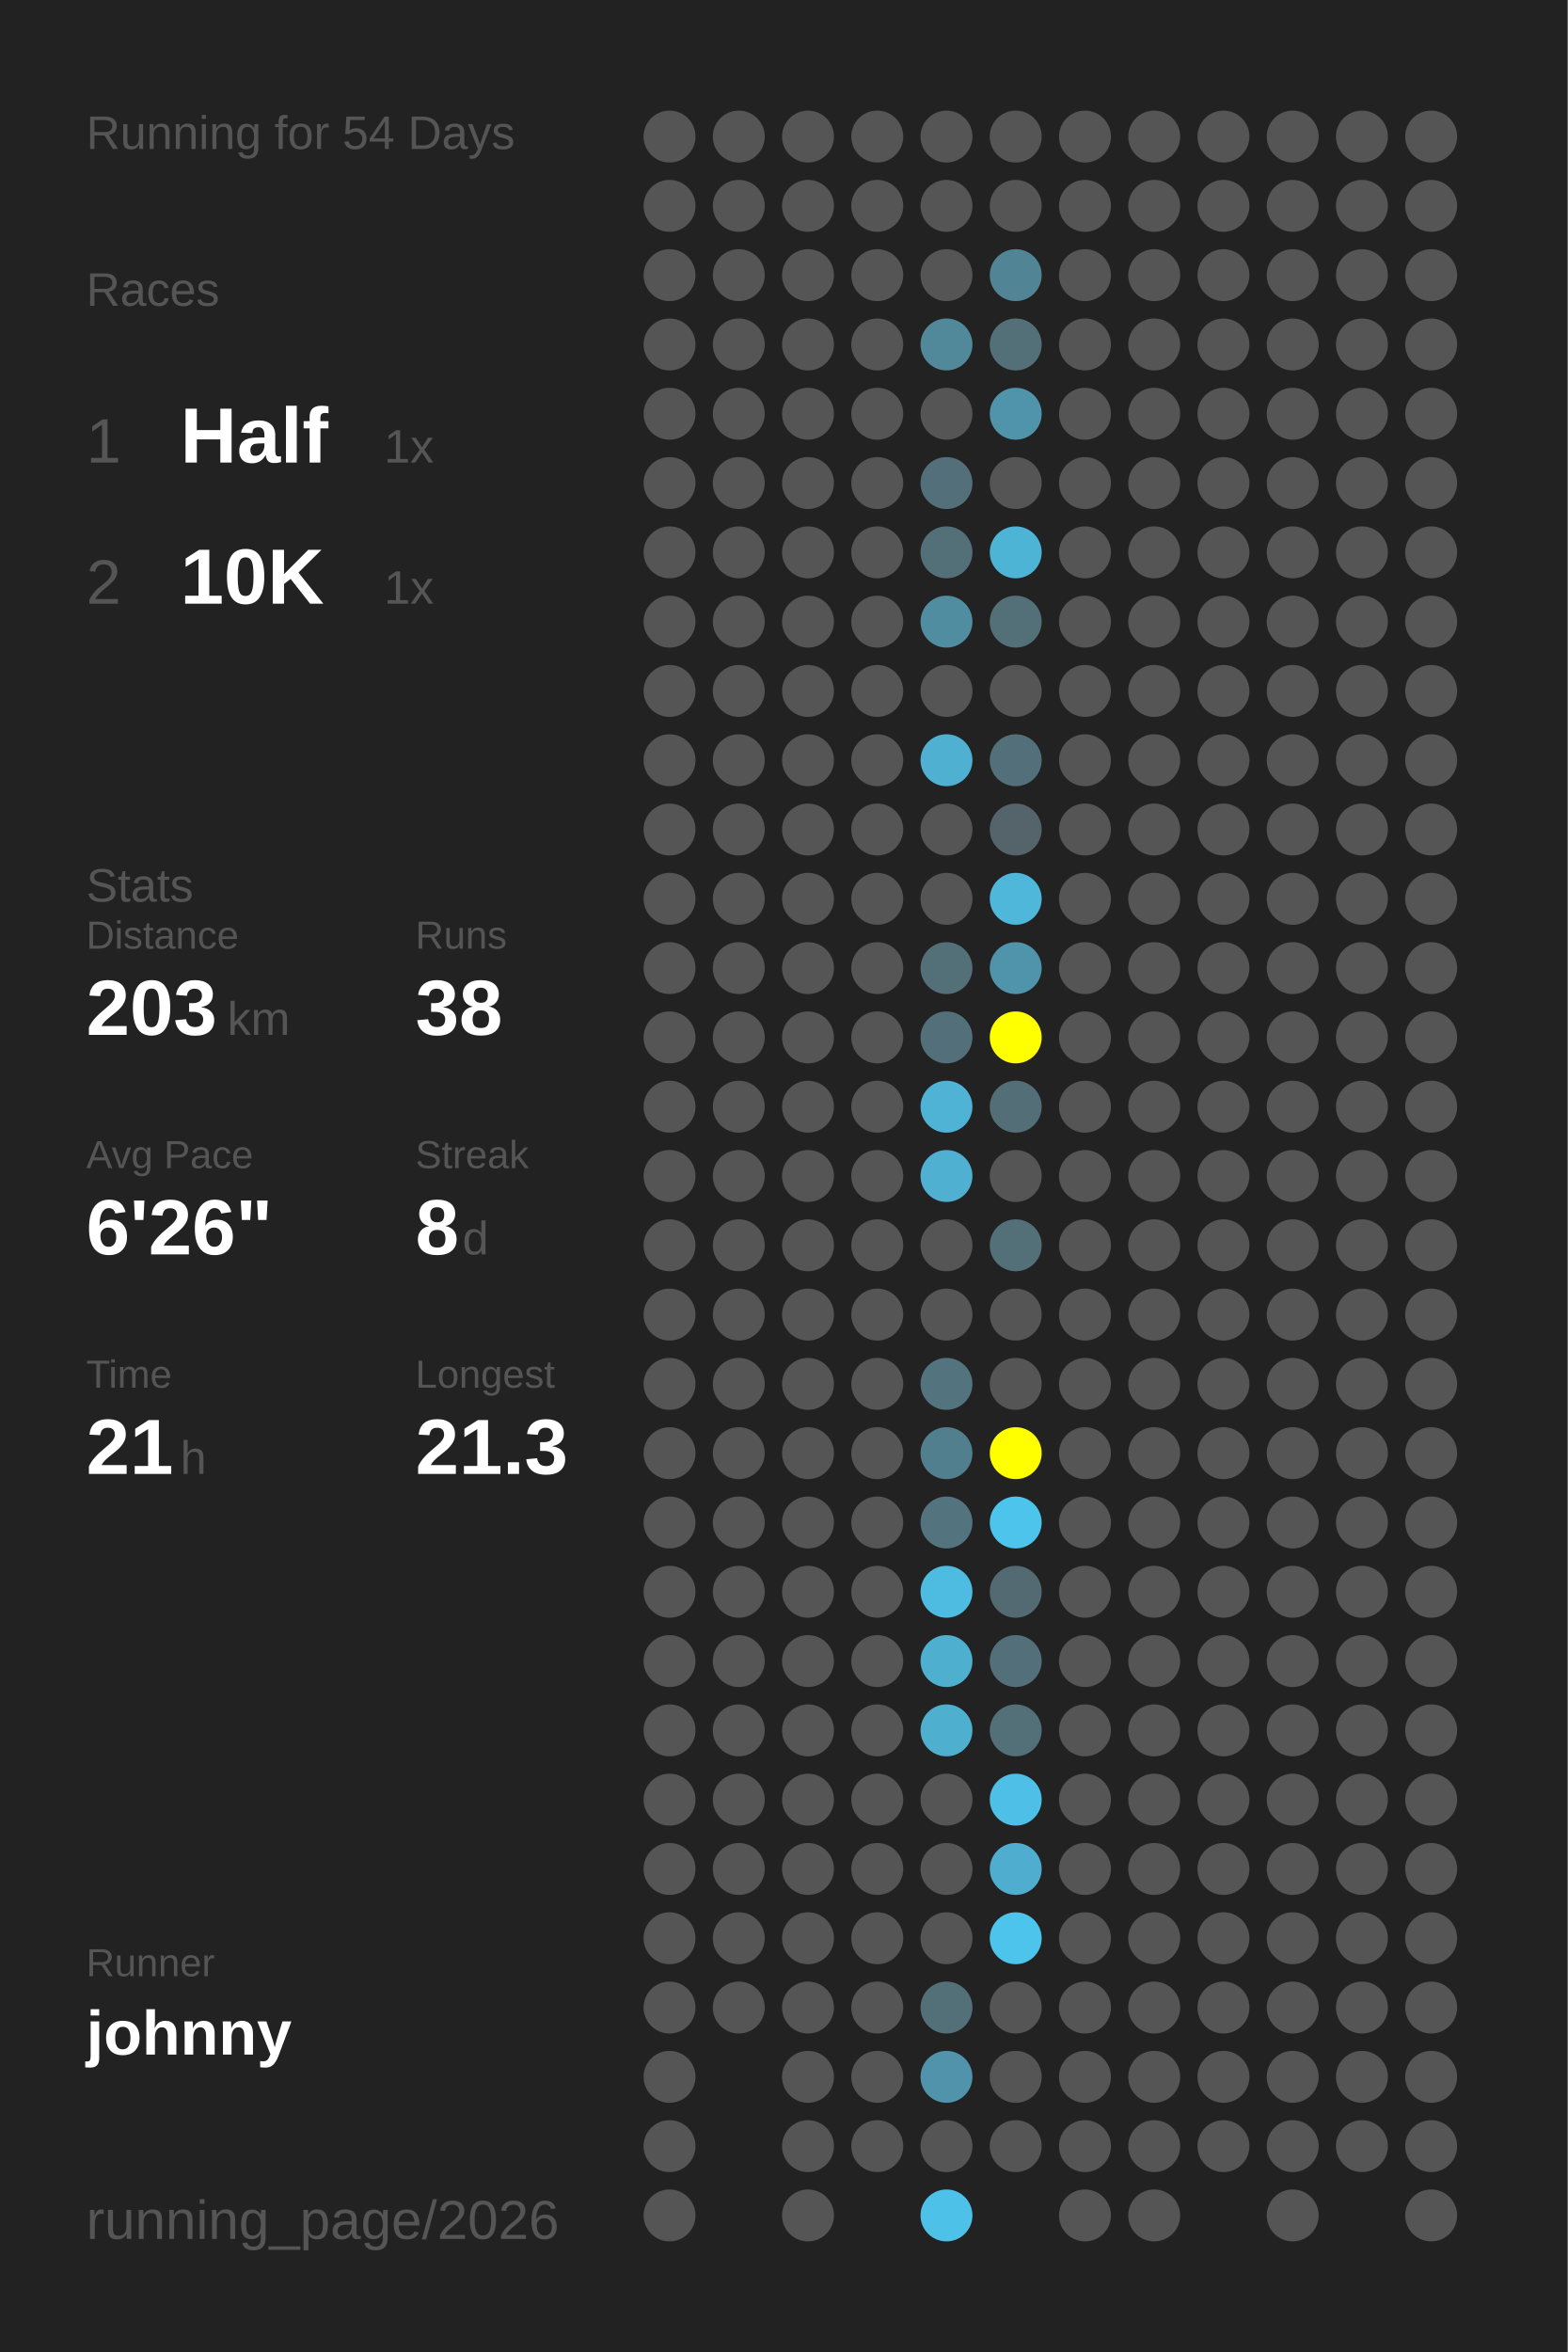
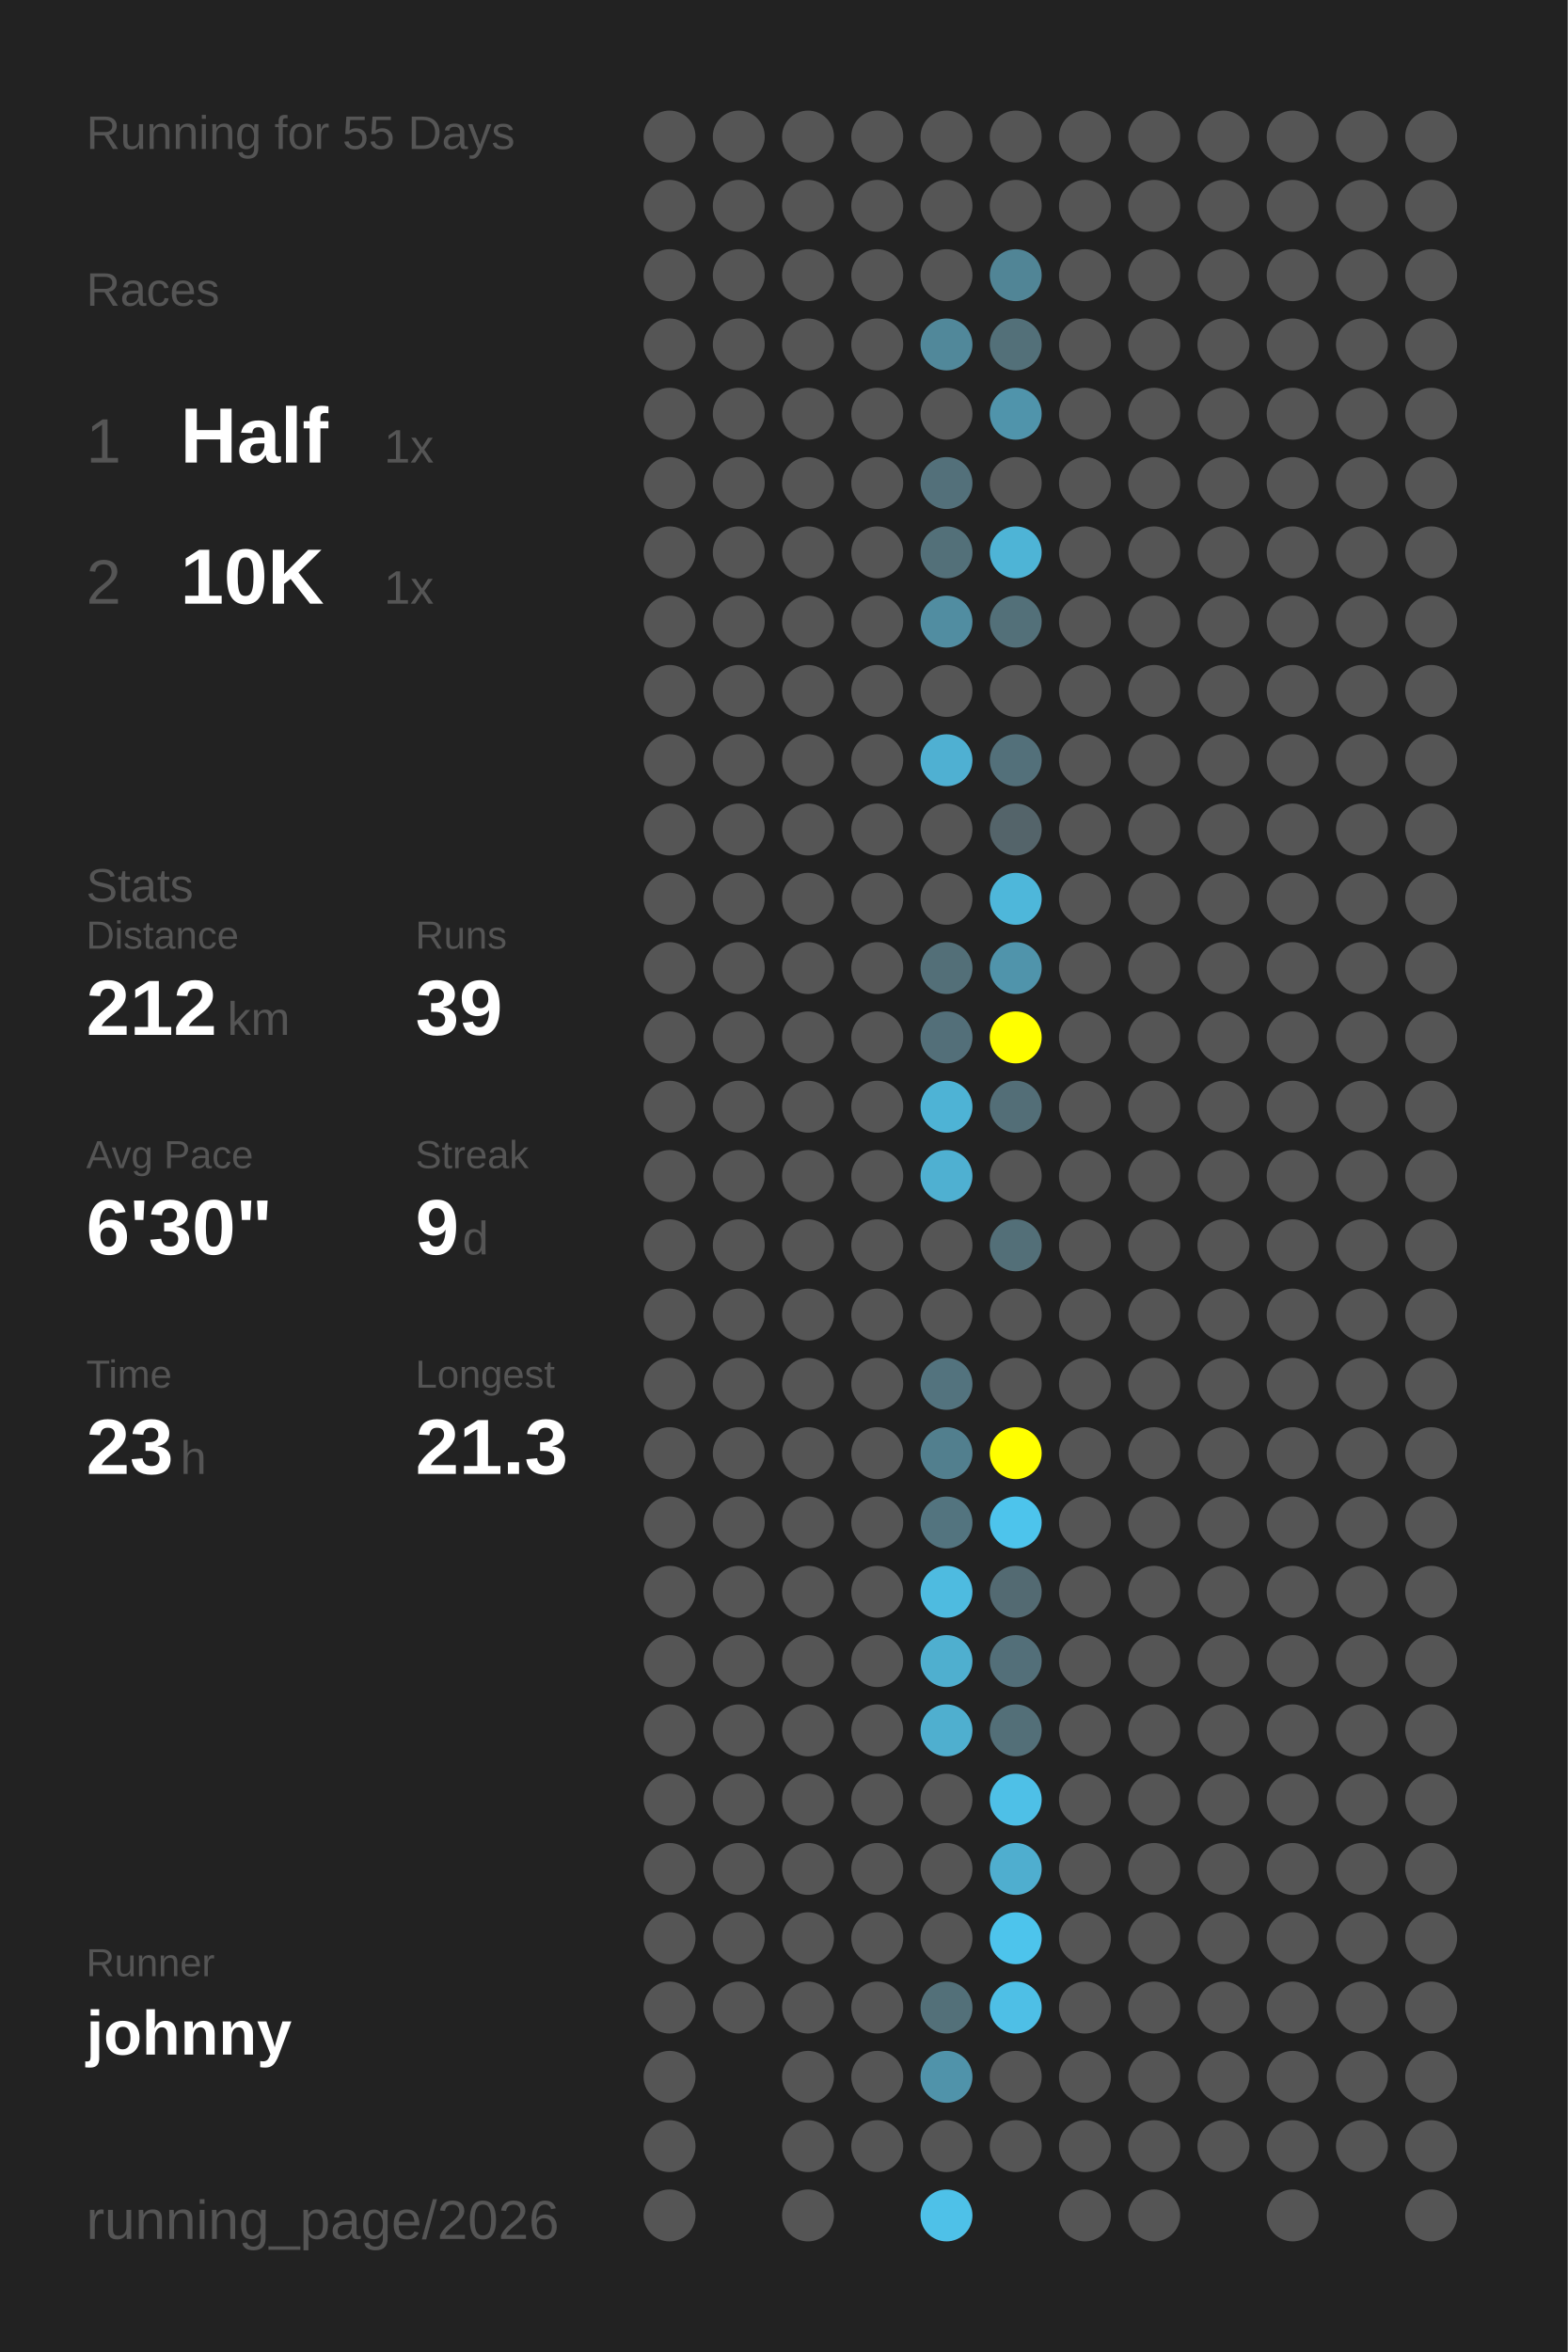
<svg xmlns="http://www.w3.org/2000/svg" baseProfile="full" height="300mm" version="1.1" viewBox="0,0,200,300" width="200mm">
  <defs />
  <rect fill="#222222" height="300" width="200" x="0" y="0" />
-   <text fill="#555555" style="font-size:6px; font-family:Arial;" x="11" y="19">Running for 54 Days</text>
+   <text fill="#555555" style="font-size:6px; font-family:Arial;" x="11" y="19">Running for 55 Days</text>
  <text fill="#555555" style="font-size:6px; font-family:Arial;" x="11" y="39">Races</text>
  <text fill="#555555" style="font-size:8px; font-family:Arial;" x="11" y="59">1</text>
  <text fill="#FFFFFF" style="font-size:10px; font-family:Arial; font-weight:bold;" x="23" y="59">Half</text>
  <text fill="#555555" style="font-size:6px; font-family:Arial;" x="49" y="59">1x</text>
  <text fill="#555555" style="font-size:8px; font-family:Arial;" x="11" y="77">2</text>
  <text fill="#FFFFFF" style="font-size:10px; font-family:Arial; font-weight:bold;" x="23" y="77">10K</text>
  <text fill="#555555" style="font-size:6px; font-family:Arial;" x="49" y="77">1x</text>
  <text fill="#555555" style="font-size:6px; font-family:Arial;" x="11" y="115">Stats</text>
  <text fill="#555555" style="font-size:5px; font-family:Arial;" x="11" y="121">Distance</text>
-   <text fill="#FFFFFF" style="font-size:10px; font-family:Arial; font-weight:bold;" x="11" y="132">203</text>
+   <text fill="#FFFFFF" style="font-size:10px; font-family:Arial; font-weight:bold;" x="11" y="132">212</text>
  <text fill="#555555" style="font-size:6px; font-family:Arial;" x="29" y="132">km</text>
  <text fill="#555555" style="font-size:5px; font-family:Arial;" x="53" y="121">Runs</text>
-   <text fill="#FFFFFF" style="font-size:10px; font-family:Arial; font-weight:bold;" x="53" y="132">38</text>
+   <text fill="#FFFFFF" style="font-size:10px; font-family:Arial; font-weight:bold;" x="53" y="132">39</text>
  <text fill="#555555" style="font-size:5px; font-family:Arial;" x="11" y="149">Avg Pace</text>
-   <text fill="#FFFFFF" style="font-size:10px; font-family:Arial; font-weight:bold;" x="11" y="160">6'26"</text>
+   <text fill="#FFFFFF" style="font-size:10px; font-family:Arial; font-weight:bold;" x="11" y="160">6'30"</text>
  <text fill="#555555" style="font-size:5px; font-family:Arial;" x="53" y="149">Streak</text>
-   <text fill="#FFFFFF" style="font-size:10px; font-family:Arial; font-weight:bold;" x="53" y="160">8</text>
+   <text fill="#FFFFFF" style="font-size:10px; font-family:Arial; font-weight:bold;" x="53" y="160">9</text>
  <text fill="#555555" style="font-size:6px; font-family:Arial;" x="59" y="160">d</text>
  <text fill="#555555" style="font-size:5px; font-family:Arial;" x="11" y="177">Time</text>
-   <text fill="#FFFFFF" style="font-size:10px; font-family:Arial; font-weight:bold;" x="11" y="188">21</text>
+   <text fill="#FFFFFF" style="font-size:10px; font-family:Arial; font-weight:bold;" x="11" y="188">23</text>
  <text fill="#555555" style="font-size:6px; font-family:Arial;" x="23" y="188">h</text>
  <text fill="#555555" style="font-size:5px; font-family:Arial;" x="53" y="177">Longest</text>
  <text fill="#FFFFFF" style="font-size:10px; font-family:Arial; font-weight:bold;" x="53" y="188">21.3</text>
  <text fill="#555555" style="font-size:5px; font-family:Arial;" x="11" y="252.065">Runner</text>
  <text fill="#FFFFFF" style="font-size:8px; font-family:Arial; font-weight:bold;" x="11" y="262.065">johnny</text>
  <text fill="#555555" style="font-size:7px; font-family:Arial;" x="11" y="285.581">running_page/2026</text>
  <circle cx="85.417" cy="17.419" fill="#555555" r="3.312" />
  <circle cx="85.417" cy="26.258" fill="#555555" r="3.312" />
  <circle cx="85.417" cy="35.097" fill="#555555" r="3.312" />
  <circle cx="85.417" cy="43.935" fill="#555555" r="3.312" />
  <circle cx="85.417" cy="52.774" fill="#555555" r="3.312" />
  <circle cx="85.417" cy="61.613" fill="#555555" r="3.312" />
  <circle cx="85.417" cy="70.452" fill="#555555" r="3.312" />
  <circle cx="85.417" cy="79.29" fill="#555555" r="3.312" />
  <circle cx="85.417" cy="88.129" fill="#555555" r="3.312" />
  <circle cx="85.417" cy="96.968" fill="#555555" r="3.312" />
  <circle cx="85.417" cy="105.806" fill="#555555" r="3.312" />
  <circle cx="85.417" cy="114.645" fill="#555555" r="3.312" />
  <circle cx="85.417" cy="123.484" fill="#555555" r="3.312" />
  <circle cx="85.417" cy="132.323" fill="#555555" r="3.312" />
  <circle cx="85.417" cy="141.161" fill="#555555" r="3.312" />
  <circle cx="85.417" cy="150" fill="#555555" r="3.312" />
  <circle cx="85.417" cy="158.839" fill="#555555" r="3.312" />
  <circle cx="85.417" cy="167.677" fill="#555555" r="3.312" />
  <circle cx="85.417" cy="176.516" fill="#555555" r="3.312" />
  <circle cx="85.417" cy="185.355" fill="#555555" r="3.312" />
  <circle cx="85.417" cy="194.194" fill="#555555" r="3.312" />
  <circle cx="85.417" cy="203.032" fill="#555555" r="3.312" />
  <circle cx="85.417" cy="211.871" fill="#555555" r="3.312" />
  <circle cx="85.417" cy="220.71" fill="#555555" r="3.312" />
  <circle cx="85.417" cy="229.548" fill="#555555" r="3.312" />
  <circle cx="85.417" cy="238.387" fill="#555555" r="3.312" />
  <circle cx="85.417" cy="247.226" fill="#555555" r="3.312" />
  <circle cx="85.417" cy="256.065" fill="#555555" r="3.312" />
  <circle cx="85.417" cy="264.903" fill="#555555" r="3.312" />
  <circle cx="85.417" cy="273.742" fill="#555555" r="3.312" />
  <circle cx="85.417" cy="282.581" fill="#555555" r="3.312" />
  <circle cx="94.25" cy="17.419" fill="#555555" r="3.312" />
  <circle cx="94.25" cy="26.258" fill="#555555" r="3.312" />
  <circle cx="94.25" cy="35.097" fill="#555555" r="3.312" />
  <circle cx="94.25" cy="43.935" fill="#555555" r="3.312" />
  <circle cx="94.25" cy="52.774" fill="#555555" r="3.312" />
  <circle cx="94.25" cy="61.613" fill="#555555" r="3.312" />
  <circle cx="94.25" cy="70.452" fill="#555555" r="3.312" />
  <circle cx="94.25" cy="79.29" fill="#555555" r="3.312" />
  <circle cx="94.25" cy="88.129" fill="#555555" r="3.312" />
  <circle cx="94.25" cy="96.968" fill="#555555" r="3.312" />
  <circle cx="94.25" cy="105.806" fill="#555555" r="3.312" />
  <circle cx="94.25" cy="114.645" fill="#555555" r="3.312" />
  <circle cx="94.25" cy="123.484" fill="#555555" r="3.312" />
  <circle cx="94.25" cy="132.323" fill="#555555" r="3.312" />
  <circle cx="94.25" cy="141.161" fill="#555555" r="3.312" />
  <circle cx="94.25" cy="150" fill="#555555" r="3.312" />
  <circle cx="94.25" cy="158.839" fill="#555555" r="3.312" />
  <circle cx="94.25" cy="167.677" fill="#555555" r="3.312" />
  <circle cx="94.25" cy="176.516" fill="#555555" r="3.312" />
  <circle cx="94.25" cy="185.355" fill="#555555" r="3.312" />
  <circle cx="94.25" cy="194.194" fill="#555555" r="3.312" />
  <circle cx="94.25" cy="203.032" fill="#555555" r="3.312" />
  <circle cx="94.25" cy="211.871" fill="#555555" r="3.312" />
  <circle cx="94.25" cy="220.71" fill="#555555" r="3.312" />
  <circle cx="94.25" cy="229.548" fill="#555555" r="3.312" />
  <circle cx="94.25" cy="238.387" fill="#555555" r="3.312" />
  <circle cx="94.25" cy="247.226" fill="#555555" r="3.312" />
  <circle cx="94.25" cy="256.065" fill="#555555" r="3.312" />
  <circle cx="103.083" cy="17.419" fill="#555555" r="3.312" />
  <circle cx="103.083" cy="26.258" fill="#555555" r="3.312" />
  <circle cx="103.083" cy="35.097" fill="#555555" r="3.312" />
  <circle cx="103.083" cy="43.935" fill="#555555" r="3.312" />
  <circle cx="103.083" cy="52.774" fill="#555555" r="3.312" />
  <circle cx="103.083" cy="61.613" fill="#555555" r="3.312" />
  <circle cx="103.083" cy="70.452" fill="#555555" r="3.312" />
  <circle cx="103.083" cy="79.29" fill="#555555" r="3.312" />
  <circle cx="103.083" cy="88.129" fill="#555555" r="3.312" />
  <circle cx="103.083" cy="96.968" fill="#555555" r="3.312" />
  <circle cx="103.083" cy="105.806" fill="#555555" r="3.312" />
  <circle cx="103.083" cy="114.645" fill="#555555" r="3.312" />
  <circle cx="103.083" cy="123.484" fill="#555555" r="3.312" />
  <circle cx="103.083" cy="132.323" fill="#555555" r="3.312" />
  <circle cx="103.083" cy="141.161" fill="#555555" r="3.312" />
  <circle cx="103.083" cy="150" fill="#555555" r="3.312" />
  <circle cx="103.083" cy="158.839" fill="#555555" r="3.312" />
  <circle cx="103.083" cy="167.677" fill="#555555" r="3.312" />
  <circle cx="103.083" cy="176.516" fill="#555555" r="3.312" />
  <circle cx="103.083" cy="185.355" fill="#555555" r="3.312" />
  <circle cx="103.083" cy="194.194" fill="#555555" r="3.312" />
  <circle cx="103.083" cy="203.032" fill="#555555" r="3.312" />
  <circle cx="103.083" cy="211.871" fill="#555555" r="3.312" />
  <circle cx="103.083" cy="220.71" fill="#555555" r="3.312" />
  <circle cx="103.083" cy="229.548" fill="#555555" r="3.312" />
  <circle cx="103.083" cy="238.387" fill="#555555" r="3.312" />
  <circle cx="103.083" cy="247.226" fill="#555555" r="3.312" />
  <circle cx="103.083" cy="256.065" fill="#555555" r="3.312" />
  <circle cx="103.083" cy="264.903" fill="#555555" r="3.312" />
  <circle cx="103.083" cy="273.742" fill="#555555" r="3.312" />
  <circle cx="103.083" cy="282.581" fill="#555555" r="3.312" />
  <circle cx="111.917" cy="17.419" fill="#555555" r="3.312" />
  <circle cx="111.917" cy="26.258" fill="#555555" r="3.312" />
  <circle cx="111.917" cy="35.097" fill="#555555" r="3.312" />
  <circle cx="111.917" cy="43.935" fill="#555555" r="3.312" />
  <circle cx="111.917" cy="52.774" fill="#555555" r="3.312" />
  <circle cx="111.917" cy="61.613" fill="#555555" r="3.312" />
  <circle cx="111.917" cy="70.452" fill="#555555" r="3.312" />
  <circle cx="111.917" cy="79.29" fill="#555555" r="3.312" />
  <circle cx="111.917" cy="88.129" fill="#555555" r="3.312" />
  <circle cx="111.917" cy="96.968" fill="#555555" r="3.312" />
  <circle cx="111.917" cy="105.806" fill="#555555" r="3.312" />
  <circle cx="111.917" cy="114.645" fill="#555555" r="3.312" />
  <circle cx="111.917" cy="123.484" fill="#555555" r="3.312" />
  <circle cx="111.917" cy="132.323" fill="#555555" r="3.312" />
  <circle cx="111.917" cy="141.161" fill="#555555" r="3.312" />
  <circle cx="111.917" cy="150" fill="#555555" r="3.312" />
  <circle cx="111.917" cy="158.839" fill="#555555" r="3.312" />
  <circle cx="111.917" cy="167.677" fill="#555555" r="3.312" />
  <circle cx="111.917" cy="176.516" fill="#555555" r="3.312" />
  <circle cx="111.917" cy="185.355" fill="#555555" r="3.312" />
  <circle cx="111.917" cy="194.194" fill="#555555" r="3.312" />
  <circle cx="111.917" cy="203.032" fill="#555555" r="3.312" />
  <circle cx="111.917" cy="211.871" fill="#555555" r="3.312" />
  <circle cx="111.917" cy="220.71" fill="#555555" r="3.312" />
  <circle cx="111.917" cy="229.548" fill="#555555" r="3.312" />
  <circle cx="111.917" cy="238.387" fill="#555555" r="3.312" />
  <circle cx="111.917" cy="247.226" fill="#555555" r="3.312" />
  <circle cx="111.917" cy="256.065" fill="#555555" r="3.312" />
  <circle cx="111.917" cy="264.903" fill="#555555" r="3.312" />
  <circle cx="111.917" cy="273.742" fill="#555555" r="3.312" />
  <circle cx="120.75" cy="17.419" fill="#555555" r="3.312" />
  <circle cx="120.75" cy="26.258" fill="#555555" r="3.312" />
  <circle cx="120.75" cy="35.097" fill="#555555" r="3.312" />
  <circle cx="120.75" cy="43.935" fill="#51889a" r="3.312" />
  <circle cx="120.75" cy="52.774" fill="#555555" r="3.312" />
  <circle cx="120.75" cy="61.613" fill="#53707a" r="3.312" />
  <circle cx="120.75" cy="70.452" fill="#537079" r="3.312" />
  <circle cx="120.75" cy="79.29" fill="#518da1" r="3.312" />
  <circle cx="120.75" cy="88.129" fill="#555555" r="3.312" />
  <circle cx="120.75" cy="96.968" fill="#4fb0d2" r="3.312" />
  <circle cx="120.75" cy="105.806" fill="#555555" r="3.312" />
  <circle cx="120.75" cy="114.645" fill="#555555" r="3.312" />
  <circle cx="120.75" cy="123.484" fill="#536f78" r="3.312" />
  <circle cx="120.75" cy="132.323" fill="#536f79" r="3.312" />
  <circle cx="120.75" cy="141.161" fill="#4eb3d5" r="3.312" />
  <circle cx="120.75" cy="150" fill="#4fb0d1" r="3.312" />
  <circle cx="120.75" cy="158.839" fill="#555555" r="3.312" />
  <circle cx="120.75" cy="167.677" fill="#555555" r="3.312" />
  <circle cx="120.75" cy="176.516" fill="#53737e" r="3.312" />
  <circle cx="120.75" cy="185.355" fill="#527f8e" r="3.312" />
  <circle cx="120.75" cy="194.194" fill="#53747f" r="3.312" />
  <circle cx="120.75" cy="203.032" fill="#4ebbe0" r="3.312" />
  <circle cx="120.75" cy="211.871" fill="#4fafcf" r="3.312" />
  <circle cx="120.75" cy="220.71" fill="#4fafcf" r="3.312" />
  <circle cx="120.75" cy="229.548" fill="#555555" r="3.312" />
  <circle cx="120.75" cy="238.387" fill="#555555" r="3.312" />
  <circle cx="120.75" cy="247.226" fill="#555555" r="3.312" />
  <circle cx="120.75" cy="256.065" fill="#537079" r="3.312" />
  <circle cx="120.75" cy="264.903" fill="#5093aa" r="3.312" />
  <circle cx="120.75" cy="273.742" fill="#555555" r="3.312" />
  <circle cx="120.75" cy="282.581" fill="#4ec1e8" r="3.312" />
  <circle cx="129.583" cy="17.419" fill="#555555" r="3.312" />
  <circle cx="129.583" cy="26.258" fill="#555555" r="3.312" />
  <circle cx="129.583" cy="35.097" fill="#518596" r="3.312" />
  <circle cx="129.583" cy="43.935" fill="#537079" r="3.312" />
  <circle cx="129.583" cy="52.774" fill="#5094ab" r="3.312" />
  <circle cx="129.583" cy="61.613" fill="#555555" r="3.312" />
  <circle cx="129.583" cy="70.452" fill="#4eb4d6" r="3.312" />
  <circle cx="129.583" cy="79.29" fill="#537079" r="3.312" />
  <circle cx="129.583" cy="88.129" fill="#555555" r="3.312" />
  <circle cx="129.583" cy="96.968" fill="#53707a" r="3.312" />
  <circle cx="129.583" cy="105.806" fill="#54646a" r="3.312" />
  <circle cx="129.583" cy="114.645" fill="#4eb7da" r="3.312" />
  <circle cx="129.583" cy="123.484" fill="#5094ab" r="3.312" />
  <circle cx="129.583" cy="132.323" fill="#FFFF00" r="3.312" />
  <circle cx="129.583" cy="141.161" fill="#536e77" r="3.312" />
  <circle cx="129.583" cy="150" fill="#555555" r="3.312" />
  <circle cx="129.583" cy="158.839" fill="#536f78" r="3.312" />
  <circle cx="129.583" cy="167.677" fill="#555555" r="3.312" />
  <circle cx="129.583" cy="176.516" fill="#555555" r="3.312" />
  <circle cx="129.583" cy="185.355" fill="#FFFF00" r="3.312" />
  <circle cx="129.583" cy="194.194" fill="#4dc4ec" r="3.312" />
  <circle cx="129.583" cy="203.032" fill="#536a72" r="3.312" />
  <circle cx="129.583" cy="211.871" fill="#536f79" r="3.312" />
  <circle cx="129.583" cy="220.71" fill="#536f78" r="3.312" />
  <circle cx="129.583" cy="229.548" fill="#4ec0e7" r="3.312" />
  <circle cx="129.583" cy="238.387" fill="#4faecf" r="3.312" />
  <circle cx="129.583" cy="247.226" fill="#4dc4ec" r="3.312" />
-   <circle cx="129.583" cy="256.065" fill="#555555" r="3.312" />
+   <circle cx="129.583" cy="256.065" fill="#4ebfe6" r="3.312" />
  <circle cx="129.583" cy="264.903" fill="#555555" r="3.312" />
  <circle cx="129.583" cy="273.742" fill="#555555" r="3.312" />
  <circle cx="138.417" cy="17.419" fill="#555555" r="3.312" />
  <circle cx="138.417" cy="26.258" fill="#555555" r="3.312" />
  <circle cx="138.417" cy="35.097" fill="#555555" r="3.312" />
  <circle cx="138.417" cy="43.935" fill="#555555" r="3.312" />
  <circle cx="138.417" cy="52.774" fill="#555555" r="3.312" />
  <circle cx="138.417" cy="61.613" fill="#555555" r="3.312" />
  <circle cx="138.417" cy="70.452" fill="#555555" r="3.312" />
  <circle cx="138.417" cy="79.29" fill="#555555" r="3.312" />
  <circle cx="138.417" cy="88.129" fill="#555555" r="3.312" />
  <circle cx="138.417" cy="96.968" fill="#555555" r="3.312" />
  <circle cx="138.417" cy="105.806" fill="#555555" r="3.312" />
  <circle cx="138.417" cy="114.645" fill="#555555" r="3.312" />
  <circle cx="138.417" cy="123.484" fill="#555555" r="3.312" />
  <circle cx="138.417" cy="132.323" fill="#555555" r="3.312" />
  <circle cx="138.417" cy="141.161" fill="#555555" r="3.312" />
  <circle cx="138.417" cy="150" fill="#555555" r="3.312" />
  <circle cx="138.417" cy="158.839" fill="#555555" r="3.312" />
  <circle cx="138.417" cy="167.677" fill="#555555" r="3.312" />
  <circle cx="138.417" cy="176.516" fill="#555555" r="3.312" />
  <circle cx="138.417" cy="185.355" fill="#555555" r="3.312" />
  <circle cx="138.417" cy="194.194" fill="#555555" r="3.312" />
  <circle cx="138.417" cy="203.032" fill="#555555" r="3.312" />
  <circle cx="138.417" cy="211.871" fill="#555555" r="3.312" />
  <circle cx="138.417" cy="220.71" fill="#555555" r="3.312" />
  <circle cx="138.417" cy="229.548" fill="#555555" r="3.312" />
  <circle cx="138.417" cy="238.387" fill="#555555" r="3.312" />
  <circle cx="138.417" cy="247.226" fill="#555555" r="3.312" />
  <circle cx="138.417" cy="256.065" fill="#555555" r="3.312" />
  <circle cx="138.417" cy="264.903" fill="#555555" r="3.312" />
  <circle cx="138.417" cy="273.742" fill="#555555" r="3.312" />
  <circle cx="138.417" cy="282.581" fill="#555555" r="3.312" />
  <circle cx="147.25" cy="17.419" fill="#555555" r="3.312" />
  <circle cx="147.25" cy="26.258" fill="#555555" r="3.312" />
  <circle cx="147.25" cy="35.097" fill="#555555" r="3.312" />
  <circle cx="147.25" cy="43.935" fill="#555555" r="3.312" />
  <circle cx="147.25" cy="52.774" fill="#555555" r="3.312" />
  <circle cx="147.25" cy="61.613" fill="#555555" r="3.312" />
  <circle cx="147.25" cy="70.452" fill="#555555" r="3.312" />
  <circle cx="147.25" cy="79.29" fill="#555555" r="3.312" />
  <circle cx="147.25" cy="88.129" fill="#555555" r="3.312" />
  <circle cx="147.25" cy="96.968" fill="#555555" r="3.312" />
  <circle cx="147.25" cy="105.806" fill="#555555" r="3.312" />
  <circle cx="147.25" cy="114.645" fill="#555555" r="3.312" />
  <circle cx="147.25" cy="123.484" fill="#555555" r="3.312" />
  <circle cx="147.25" cy="132.323" fill="#555555" r="3.312" />
  <circle cx="147.25" cy="141.161" fill="#555555" r="3.312" />
  <circle cx="147.25" cy="150" fill="#555555" r="3.312" />
  <circle cx="147.25" cy="158.839" fill="#555555" r="3.312" />
  <circle cx="147.25" cy="167.677" fill="#555555" r="3.312" />
  <circle cx="147.25" cy="176.516" fill="#555555" r="3.312" />
  <circle cx="147.25" cy="185.355" fill="#555555" r="3.312" />
  <circle cx="147.25" cy="194.194" fill="#555555" r="3.312" />
  <circle cx="147.25" cy="203.032" fill="#555555" r="3.312" />
  <circle cx="147.25" cy="211.871" fill="#555555" r="3.312" />
  <circle cx="147.25" cy="220.71" fill="#555555" r="3.312" />
  <circle cx="147.25" cy="229.548" fill="#555555" r="3.312" />
  <circle cx="147.25" cy="238.387" fill="#555555" r="3.312" />
  <circle cx="147.25" cy="247.226" fill="#555555" r="3.312" />
  <circle cx="147.25" cy="256.065" fill="#555555" r="3.312" />
  <circle cx="147.25" cy="264.903" fill="#555555" r="3.312" />
  <circle cx="147.25" cy="273.742" fill="#555555" r="3.312" />
  <circle cx="147.25" cy="282.581" fill="#555555" r="3.312" />
  <circle cx="156.083" cy="17.419" fill="#555555" r="3.312" />
  <circle cx="156.083" cy="26.258" fill="#555555" r="3.312" />
  <circle cx="156.083" cy="35.097" fill="#555555" r="3.312" />
  <circle cx="156.083" cy="43.935" fill="#555555" r="3.312" />
  <circle cx="156.083" cy="52.774" fill="#555555" r="3.312" />
  <circle cx="156.083" cy="61.613" fill="#555555" r="3.312" />
  <circle cx="156.083" cy="70.452" fill="#555555" r="3.312" />
  <circle cx="156.083" cy="79.29" fill="#555555" r="3.312" />
  <circle cx="156.083" cy="88.129" fill="#555555" r="3.312" />
  <circle cx="156.083" cy="96.968" fill="#555555" r="3.312" />
  <circle cx="156.083" cy="105.806" fill="#555555" r="3.312" />
  <circle cx="156.083" cy="114.645" fill="#555555" r="3.312" />
  <circle cx="156.083" cy="123.484" fill="#555555" r="3.312" />
  <circle cx="156.083" cy="132.323" fill="#555555" r="3.312" />
  <circle cx="156.083" cy="141.161" fill="#555555" r="3.312" />
  <circle cx="156.083" cy="150" fill="#555555" r="3.312" />
  <circle cx="156.083" cy="158.839" fill="#555555" r="3.312" />
  <circle cx="156.083" cy="167.677" fill="#555555" r="3.312" />
  <circle cx="156.083" cy="176.516" fill="#555555" r="3.312" />
  <circle cx="156.083" cy="185.355" fill="#555555" r="3.312" />
  <circle cx="156.083" cy="194.194" fill="#555555" r="3.312" />
  <circle cx="156.083" cy="203.032" fill="#555555" r="3.312" />
  <circle cx="156.083" cy="211.871" fill="#555555" r="3.312" />
  <circle cx="156.083" cy="220.71" fill="#555555" r="3.312" />
  <circle cx="156.083" cy="229.548" fill="#555555" r="3.312" />
  <circle cx="156.083" cy="238.387" fill="#555555" r="3.312" />
  <circle cx="156.083" cy="247.226" fill="#555555" r="3.312" />
  <circle cx="156.083" cy="256.065" fill="#555555" r="3.312" />
  <circle cx="156.083" cy="264.903" fill="#555555" r="3.312" />
  <circle cx="156.083" cy="273.742" fill="#555555" r="3.312" />
  <circle cx="164.917" cy="17.419" fill="#555555" r="3.312" />
  <circle cx="164.917" cy="26.258" fill="#555555" r="3.312" />
  <circle cx="164.917" cy="35.097" fill="#555555" r="3.312" />
  <circle cx="164.917" cy="43.935" fill="#555555" r="3.312" />
  <circle cx="164.917" cy="52.774" fill="#555555" r="3.312" />
  <circle cx="164.917" cy="61.613" fill="#555555" r="3.312" />
  <circle cx="164.917" cy="70.452" fill="#555555" r="3.312" />
  <circle cx="164.917" cy="79.29" fill="#555555" r="3.312" />
  <circle cx="164.917" cy="88.129" fill="#555555" r="3.312" />
  <circle cx="164.917" cy="96.968" fill="#555555" r="3.312" />
  <circle cx="164.917" cy="105.806" fill="#555555" r="3.312" />
  <circle cx="164.917" cy="114.645" fill="#555555" r="3.312" />
  <circle cx="164.917" cy="123.484" fill="#555555" r="3.312" />
  <circle cx="164.917" cy="132.323" fill="#555555" r="3.312" />
  <circle cx="164.917" cy="141.161" fill="#555555" r="3.312" />
  <circle cx="164.917" cy="150" fill="#555555" r="3.312" />
  <circle cx="164.917" cy="158.839" fill="#555555" r="3.312" />
  <circle cx="164.917" cy="167.677" fill="#555555" r="3.312" />
  <circle cx="164.917" cy="176.516" fill="#555555" r="3.312" />
  <circle cx="164.917" cy="185.355" fill="#555555" r="3.312" />
  <circle cx="164.917" cy="194.194" fill="#555555" r="3.312" />
  <circle cx="164.917" cy="203.032" fill="#555555" r="3.312" />
  <circle cx="164.917" cy="211.871" fill="#555555" r="3.312" />
  <circle cx="164.917" cy="220.71" fill="#555555" r="3.312" />
  <circle cx="164.917" cy="229.548" fill="#555555" r="3.312" />
  <circle cx="164.917" cy="238.387" fill="#555555" r="3.312" />
  <circle cx="164.917" cy="247.226" fill="#555555" r="3.312" />
  <circle cx="164.917" cy="256.065" fill="#555555" r="3.312" />
  <circle cx="164.917" cy="264.903" fill="#555555" r="3.312" />
  <circle cx="164.917" cy="273.742" fill="#555555" r="3.312" />
  <circle cx="164.917" cy="282.581" fill="#555555" r="3.312" />
  <circle cx="173.75" cy="17.419" fill="#555555" r="3.312" />
  <circle cx="173.75" cy="26.258" fill="#555555" r="3.312" />
  <circle cx="173.75" cy="35.097" fill="#555555" r="3.312" />
  <circle cx="173.75" cy="43.935" fill="#555555" r="3.312" />
  <circle cx="173.75" cy="52.774" fill="#555555" r="3.312" />
  <circle cx="173.75" cy="61.613" fill="#555555" r="3.312" />
  <circle cx="173.75" cy="70.452" fill="#555555" r="3.312" />
  <circle cx="173.75" cy="79.29" fill="#555555" r="3.312" />
  <circle cx="173.75" cy="88.129" fill="#555555" r="3.312" />
  <circle cx="173.75" cy="96.968" fill="#555555" r="3.312" />
  <circle cx="173.75" cy="105.806" fill="#555555" r="3.312" />
  <circle cx="173.75" cy="114.645" fill="#555555" r="3.312" />
  <circle cx="173.75" cy="123.484" fill="#555555" r="3.312" />
  <circle cx="173.75" cy="132.323" fill="#555555" r="3.312" />
  <circle cx="173.75" cy="141.161" fill="#555555" r="3.312" />
  <circle cx="173.75" cy="150" fill="#555555" r="3.312" />
  <circle cx="173.75" cy="158.839" fill="#555555" r="3.312" />
  <circle cx="173.75" cy="167.677" fill="#555555" r="3.312" />
  <circle cx="173.75" cy="176.516" fill="#555555" r="3.312" />
  <circle cx="173.75" cy="185.355" fill="#555555" r="3.312" />
  <circle cx="173.75" cy="194.194" fill="#555555" r="3.312" />
  <circle cx="173.75" cy="203.032" fill="#555555" r="3.312" />
  <circle cx="173.75" cy="211.871" fill="#555555" r="3.312" />
  <circle cx="173.75" cy="220.71" fill="#555555" r="3.312" />
  <circle cx="173.75" cy="229.548" fill="#555555" r="3.312" />
  <circle cx="173.75" cy="238.387" fill="#555555" r="3.312" />
  <circle cx="173.75" cy="247.226" fill="#555555" r="3.312" />
  <circle cx="173.75" cy="256.065" fill="#555555" r="3.312" />
  <circle cx="173.75" cy="264.903" fill="#555555" r="3.312" />
  <circle cx="173.75" cy="273.742" fill="#555555" r="3.312" />
  <circle cx="182.583" cy="17.419" fill="#555555" r="3.312" />
  <circle cx="182.583" cy="26.258" fill="#555555" r="3.312" />
  <circle cx="182.583" cy="35.097" fill="#555555" r="3.312" />
  <circle cx="182.583" cy="43.935" fill="#555555" r="3.312" />
  <circle cx="182.583" cy="52.774" fill="#555555" r="3.312" />
  <circle cx="182.583" cy="61.613" fill="#555555" r="3.312" />
  <circle cx="182.583" cy="70.452" fill="#555555" r="3.312" />
  <circle cx="182.583" cy="79.29" fill="#555555" r="3.312" />
  <circle cx="182.583" cy="88.129" fill="#555555" r="3.312" />
  <circle cx="182.583" cy="96.968" fill="#555555" r="3.312" />
  <circle cx="182.583" cy="105.806" fill="#555555" r="3.312" />
  <circle cx="182.583" cy="114.645" fill="#555555" r="3.312" />
  <circle cx="182.583" cy="123.484" fill="#555555" r="3.312" />
  <circle cx="182.583" cy="132.323" fill="#555555" r="3.312" />
  <circle cx="182.583" cy="141.161" fill="#555555" r="3.312" />
  <circle cx="182.583" cy="150" fill="#555555" r="3.312" />
  <circle cx="182.583" cy="158.839" fill="#555555" r="3.312" />
  <circle cx="182.583" cy="167.677" fill="#555555" r="3.312" />
  <circle cx="182.583" cy="176.516" fill="#555555" r="3.312" />
  <circle cx="182.583" cy="185.355" fill="#555555" r="3.312" />
  <circle cx="182.583" cy="194.194" fill="#555555" r="3.312" />
  <circle cx="182.583" cy="203.032" fill="#555555" r="3.312" />
  <circle cx="182.583" cy="211.871" fill="#555555" r="3.312" />
  <circle cx="182.583" cy="220.71" fill="#555555" r="3.312" />
  <circle cx="182.583" cy="229.548" fill="#555555" r="3.312" />
  <circle cx="182.583" cy="238.387" fill="#555555" r="3.312" />
  <circle cx="182.583" cy="247.226" fill="#555555" r="3.312" />
  <circle cx="182.583" cy="256.065" fill="#555555" r="3.312" />
  <circle cx="182.583" cy="264.903" fill="#555555" r="3.312" />
  <circle cx="182.583" cy="273.742" fill="#555555" r="3.312" />
  <circle cx="182.583" cy="282.581" fill="#555555" r="3.312" />
</svg>
